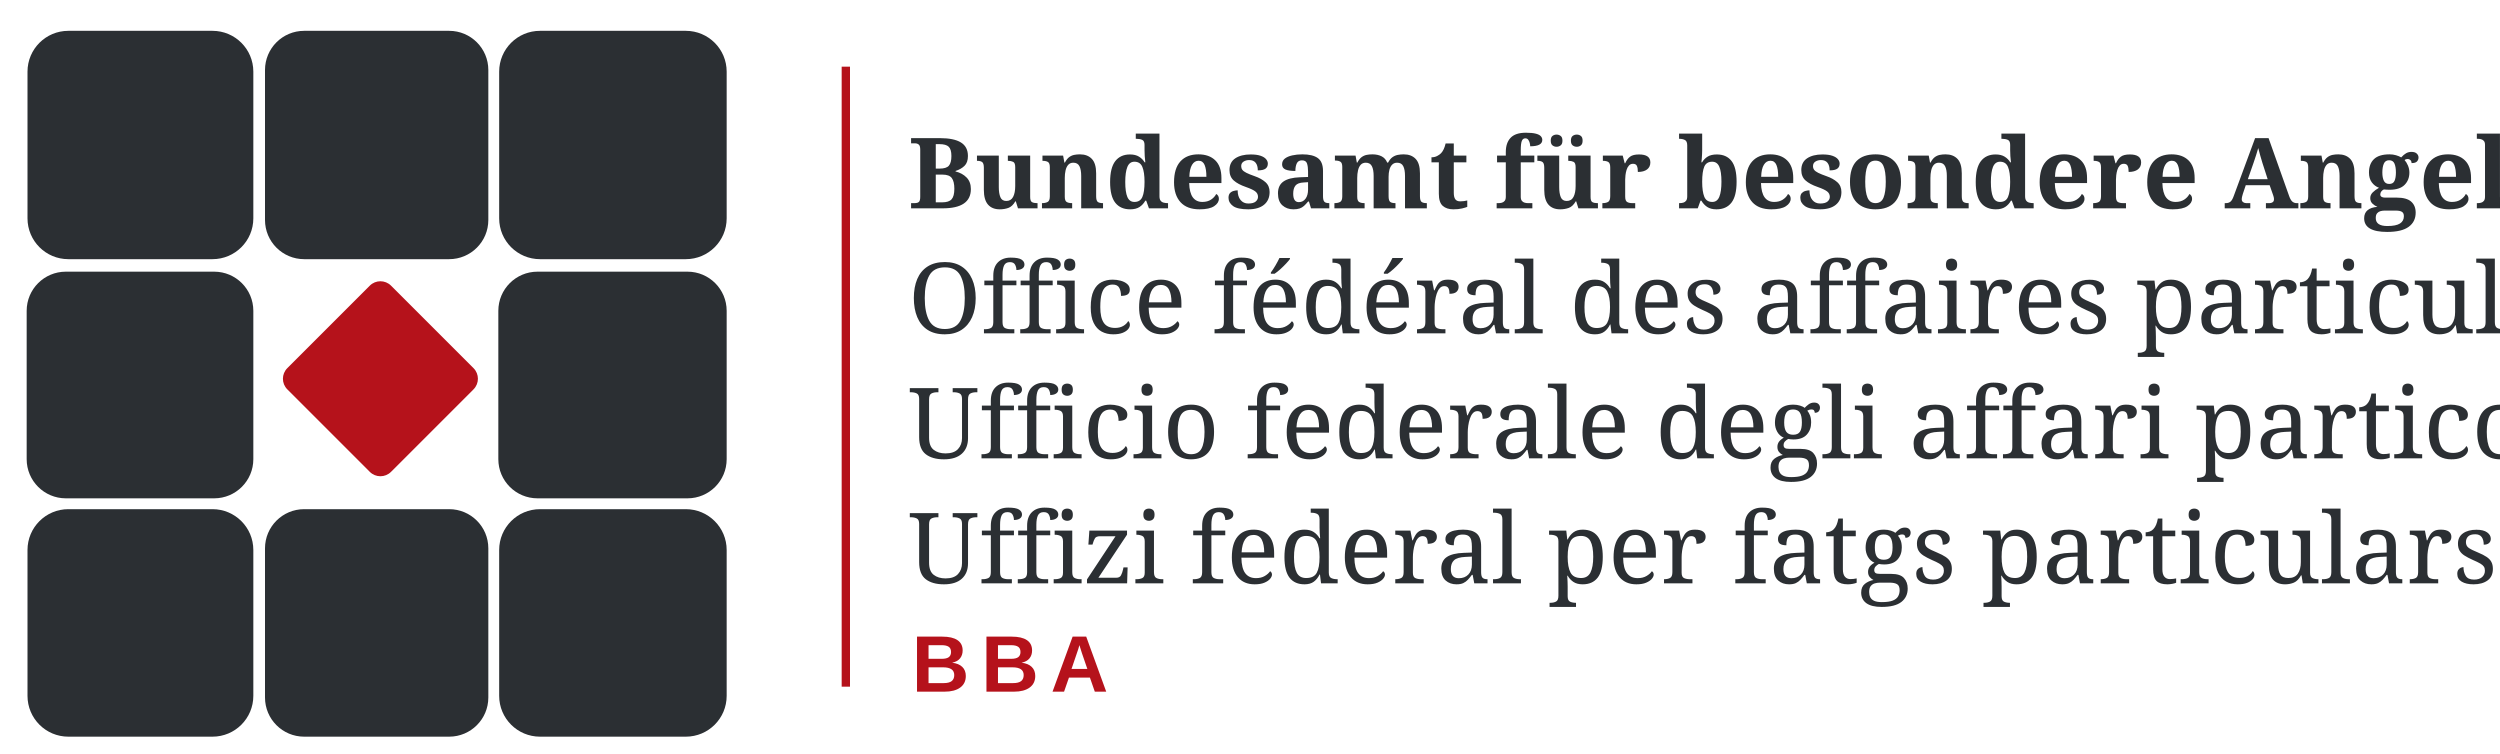
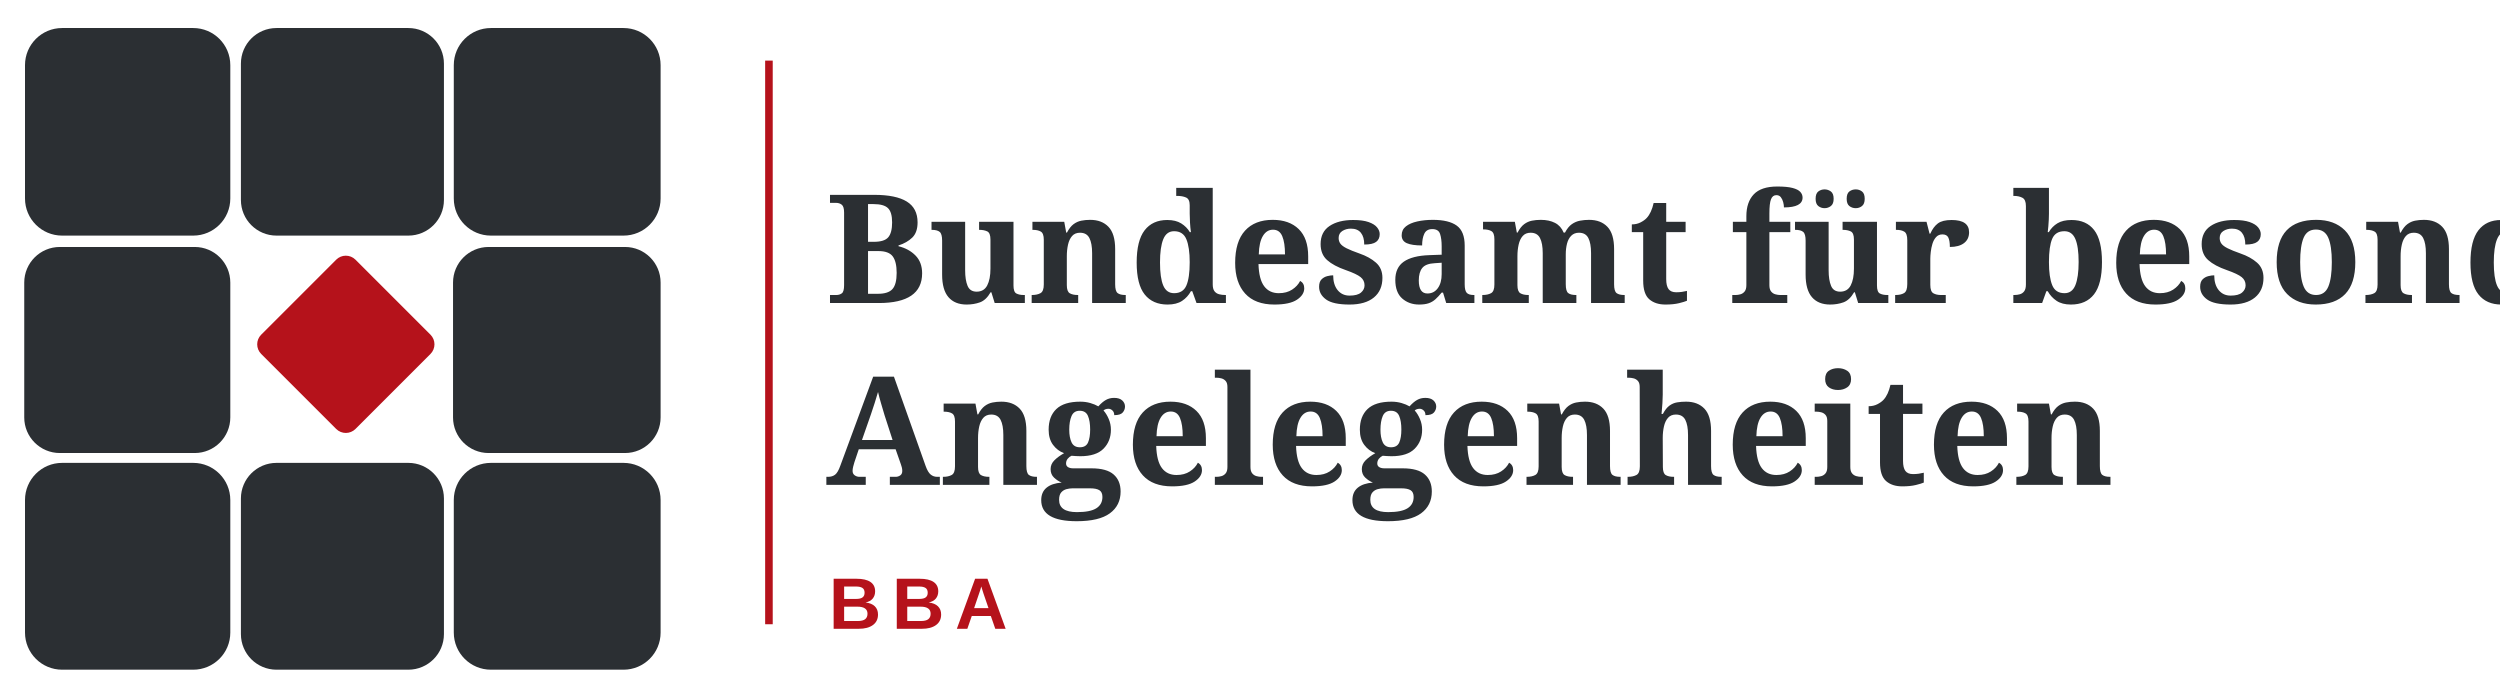
- <svg xmlns="http://www.w3.org/2000/svg" viewBox="0 0 3000 904" width="1500" height="452">
+ <svg xmlns="http://www.w3.org/2000/svg" viewBox="0 0 3300 904" width="1650" height="452">
  <g transform="translate(-60 -60)">
    <g fill="#2B2F33">
      <rect x="93" y="97" width="271" height="274" rx="49" />
      <rect x="378" y="97" width="268" height="274" rx="47" />
      <rect x="659" y="97" width="273" height="274" rx="49" />
      <rect x="92" y="386" width="272" height="272" rx="47" />
      <rect x="658" y="386" width="274" height="272" rx="47" />
      <rect x="93" y="671" width="271" height="273" rx="49" />
      <rect x="378" y="671" width="268" height="273" rx="47" />
      <rect x="659" y="671" width="273" height="273" rx="49" />
    </g>
    <rect x="428.5" y="426.5" width="176" height="176" rx="18" fill="#B5121B" transform="rotate(45 516.5 514.5)" />
  </g>
  <rect x="1010" y="80" width="10" height="744" fill="#B5121B" />
  <g font-family="'Source Serif 4', Georgia, serif" fill="#2B2F33">
-     <text x="1090" y="250" font-size="118" font-weight="600">Bundesamt für besondere Angelegenheiten</text>
-     <text x="1090" y="400" font-size="118" font-weight="400">Office fédéral des affaires particulières</text>
-     <text x="1090" y="550" font-size="118" font-weight="400">Ufficio federale degli affari particolari</text>
-     <text x="1090" y="700" font-size="118" font-weight="400">Uffizi federal per fatgs particulars</text>
+     <text x="1090" y="400" font-size="200" font-weight="600">Bundesamt für besondere</text>
+     <text x="1090" y="640" font-size="200" font-weight="600">Angelegenheiten</text>
  </g>
  <text x="1094" y="830" font-family="'Source Sans 3', Arial, sans-serif" font-size="96" letter-spacing="14" fill="#B5121B" font-weight="600">BBA</text>
</svg>
